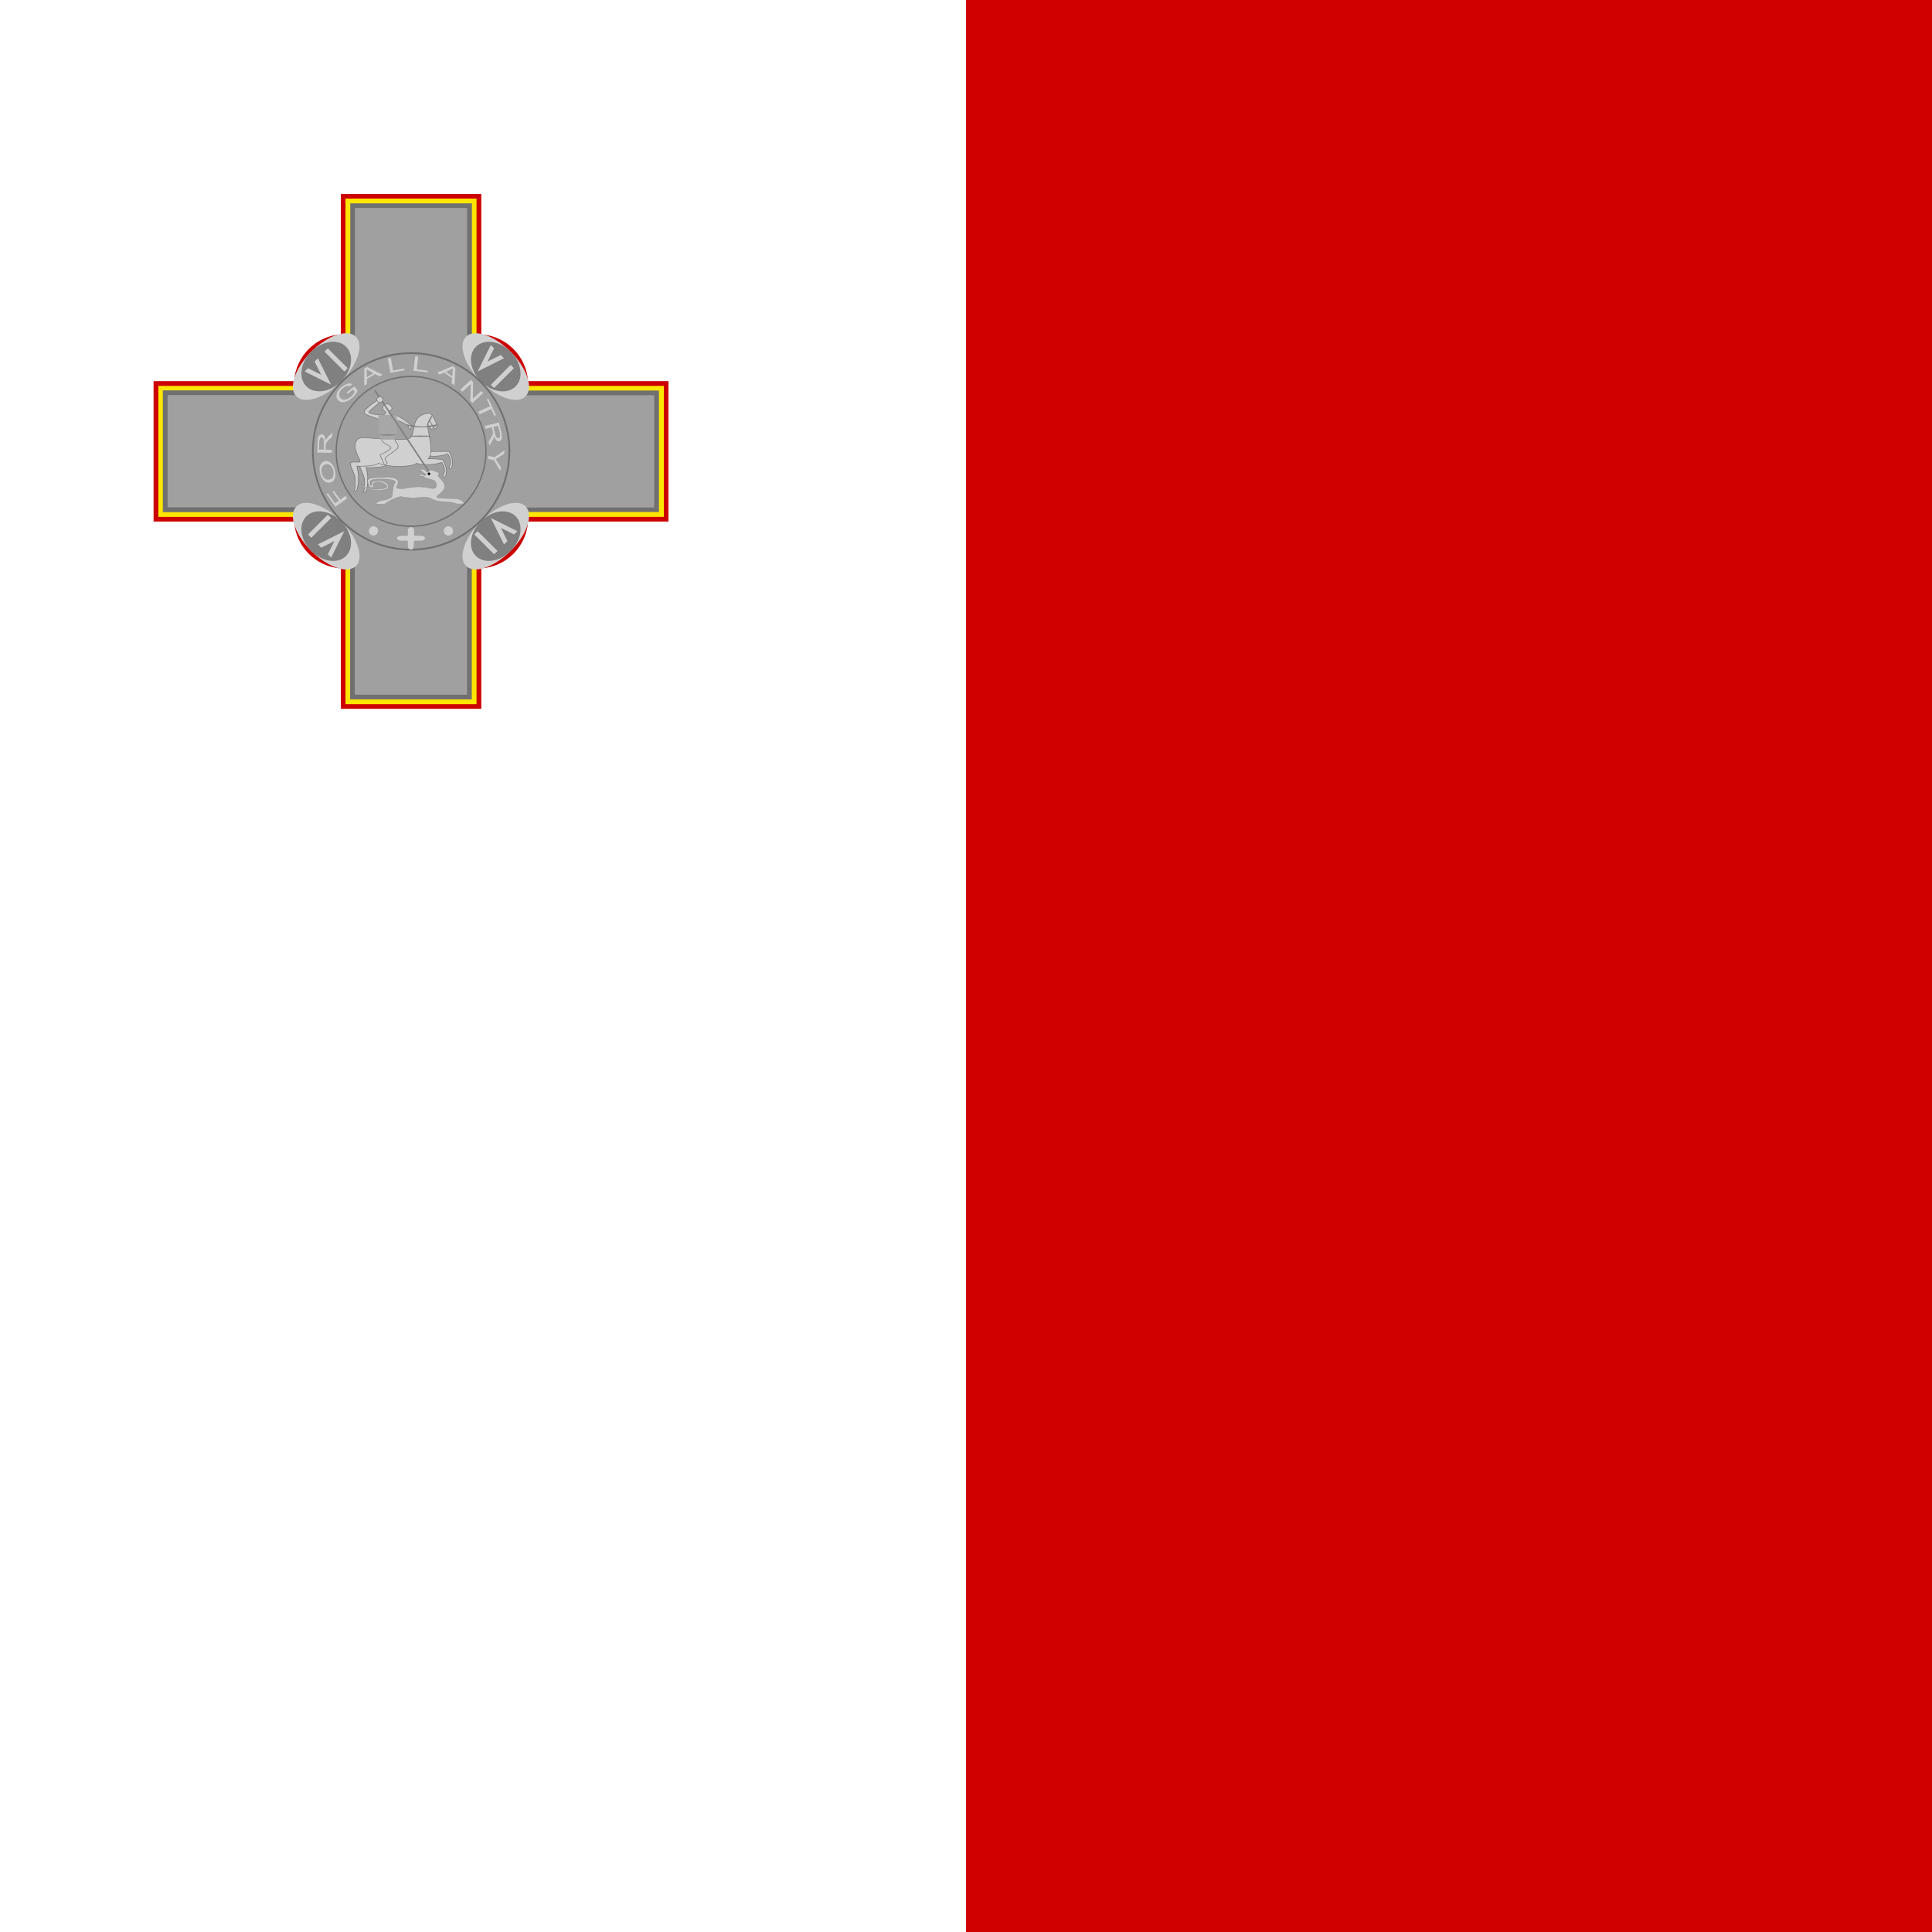
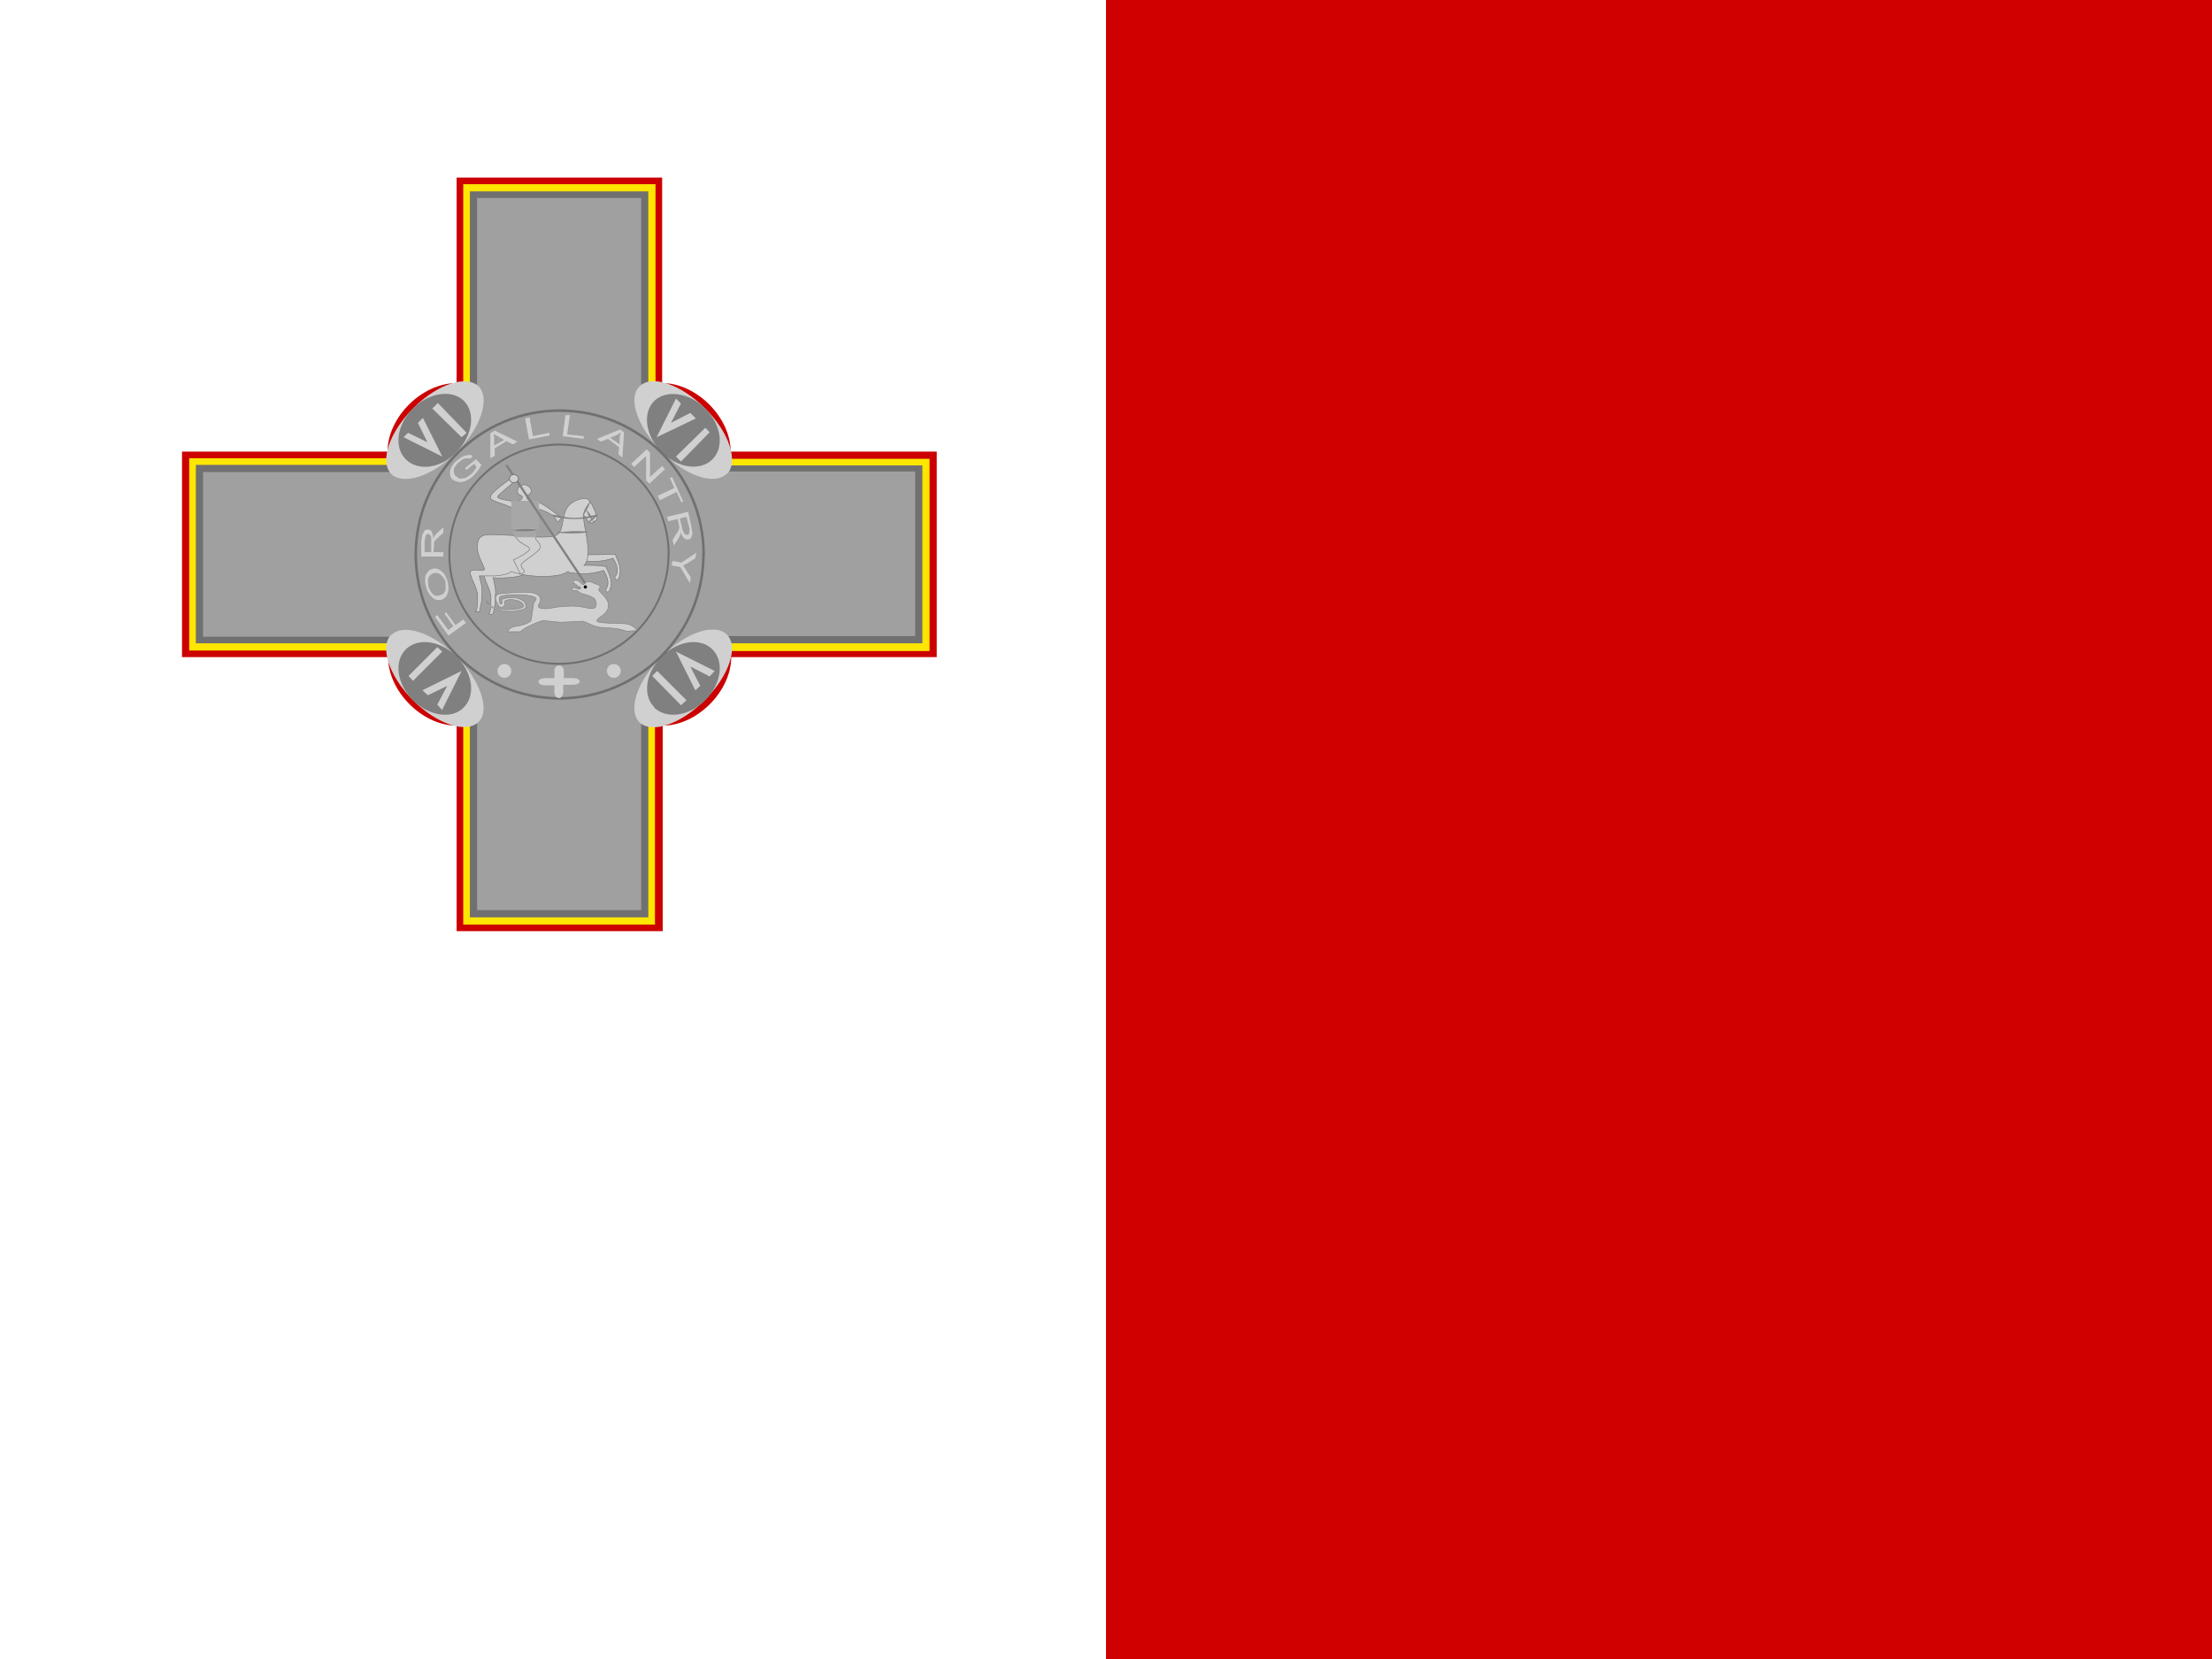
- <svg xmlns="http://www.w3.org/2000/svg" id="flag-icon-css-mt" viewBox="0 0 512 512">
+ <svg xmlns="http://www.w3.org/2000/svg" id="flag-icon-css-mt" viewBox="0 0 640 480">
  <g fill-rule="evenodd" stroke-width="1pt">
-     <path fill="#ce0000" d="M256 0h256v512H256z" />
-     <path fill="#fff" d="M0 0h256v512H0z" />
+     <path fill="#ce0000" d="M320 0h320v480H320z" />
+     <path fill="#fff" d="M0 0h320v480H0z" />
  </g>
-   <g transform="matrix(.35005 0 0 .35003 40.7 -25.5)">
-     <path fill="#f1eeee" fill-rule="evenodd" d="M183.1 381.7c0 2.3-2.6 4.2-5.8 4.2-3.3 0-5.9-2-5.9-4.2 0-2.3 2.6-4.2 5.8-4.2s6 1.9 6 4.2z" />
-     <path fill="#c00" fill-rule="evenodd" d="M0 361.4v106.3h106.4a38.1 38.1 0 0035.4 35.5v106.3h106.3V503.2a38.1 38.1 0 0035.4-35.5h106.3V361.4H283.5a38.1 38.1 0 00-35.4-35.4V219.7H141.8V326a38.1 38.1 0 00-35.4 35.4H0z" />
-     <path fill="#ffe600" fill-rule="evenodd" d="M3.6 365v99.2h106.3a38.1 38.1 0 0035.4 35.4V606h99.2V499.6a38.1 38.1 0 0035.5-35.4h106.3V365H280a38.1 38.1 0 00-35.5-35.5V223.2h-99.2v106.3A38.1 38.1 0 00110 365H3.6z" />
-     <path fill="#707070" fill-rule="evenodd" d="M7 368.5v92.1h106.3a38.1 38.1 0 0035.5 35.5v106.3h92.1V496a38.1 38.1 0 0035.4-35.5h106.3v-92H276.3A38.1 38.1 0 00241 333V226.8h-92.1V333a38.1 38.1 0 00-35.5 35.4H7z" />
-     <path fill="#a0a0a0" fill-rule="evenodd" d="M10.6 372v85h106.3a38.1 38.1 0 0035.4 35.5v106.3h85V492.5a38.1 38.1 0 0035.5-35.4H379v-85H272.8a38.1 38.1 0 00-35.4-35.5V230.3h-85v106.3a38.1 38.1 0 00-35.5 35.4H10.6z" />
+   <g transform="translate(-12.4 -30.8) scale(1.5986)">
+     <path fill="#f1eeee" fill-rule="evenodd" d="M104.8 108c0 .9-.9 1.5-2 1.5-1.2 0-2-.6-2-1.4 0-.8.8-1.5 2-1.5 1.1 0 2 .7 2 1.5z" />
+     <path fill="#c00" fill-rule="evenodd" d="M40.7 101v37.2H78c0 6.2 6.2 12.4 12.4 12.4v37.2h37.3v-37.2c6.2 0 12.4-6.2 12.4-12.4h37.2V101H140c0-6.2-6.2-12.4-12.4-12.4V51.4H90.4v37.2c-6.3 0-12.5 6.2-12.5 12.4H40.7z" />
+     <path fill="#ffe600" fill-rule="evenodd" d="M42 102.2V137h37.2c0 6.2 6.2 12.4 12.4 12.4v37.2h34.7v-37.1c6.2 0 12.4-6.2 12.4-12.4H176v-34.8h-37.2c0-6.2-6.2-12.4-12.4-12.4V52.6H91.6v37.2c-6.2 0-12.4 6.2-12.4 12.4H42z" />
+     <path fill="#707070" fill-rule="evenodd" d="M43.2 103.5v32.2h37.2c0 6.2 6.2 12.4 12.4 12.4v37.2h32.3v-37.2c6.2 0 12.4-6.2 12.4-12.4h37.2v-32.2h-37.2c0-6.2-6.2-12.4-12.4-12.4V53.9H92.8V91c-6.2 0-12.4 6.2-12.4 12.4H43.2z" />
+     <path fill="#a0a0a0" fill-rule="evenodd" d="M44.5 104.7v29.8h37.2c0 6.2 6.2 12.4 12.4 12.4V184h29.7v-37.2c6.2 0 12.4-6.2 12.4-12.4h37.2v-29.8h-37.2c0-6.2-6.2-12.4-12.4-12.4V55.1H94.1v37.2c-6.2 0-12.4 6.2-12.4 12.4H44.4z" />
    <g fill-rule="evenodd">
-       <path fill="#d0d0d0" d="M153.2 327.8c6.3 6.3 1.2 21.4-11.2 33.9s-27.6 17.5-33.9 11.2c-6.2-6.2-1.1-21.3 11.3-33.8s27.6-17.5 33.8-11.3z" />
-       <path fill="gray" d="M145.7 335.3c6.3 6.3 4.6 18-3.7 26.3s-20.1 10-26.3 3.8c-6.3-6.2-4.6-18 3.7-26.3s20.1-10 26.3-3.8z" />
-       <path fill="#d0d0d0" d="M114.4 354.1l2.5-2.5 10 5-5-10 2.5-2.5 10 20-20-10zm15-15l2.5-2.5 15 15-2.4 2.5z" />
+       <path fill="#d0d0d0" d="M94.4 89.2c2.1 2.2.4 7.5-4 11.9s-9.6 6-11.8 4c-2.2-2.3-.4-7.6 4-12s9.6-6 11.8-3.9z" />
+       <path fill="gray" d="M91.7 91.8c2.2 2.2 1.6 6.3-1.3 9.3s-7 3.5-9.2 1.3c-2.2-2.2-1.6-6.3 1.3-9.2s7-3.5 9.2-1.4z" />
+       <path fill="#d0d0d0" d="M80.8 98.4l.8-.8 3.5 1.7-1.7-3.5.9-.9 3.5 7-7-3.5zm5.2-5.2l1-1 5.2 5.4-.9.8z" />
    </g>
    <g fill-rule="evenodd">
-       <path fill="#d0d0d0" d="M281.6 373c-6.2 6.2-21.4 1.1-33.8-11.3s-17.5-27.6-11.3-33.9c6.3-6.2 21.4-1.1 33.8 11.3s17.5 27.6 11.3 33.8z" />
-       <path fill="gray" d="M274.1 365.4c-6.2 6.2-18 4.6-26.3-3.7s-10-20.1-3.8-26.3 18-4.6 26.3 3.7 10 20 3.8 26.3z" />
-       <path fill="#d0d0d0" d="M255.3 334l2.5 2.6-5 10 10-5 2.5 2.5-20 10 10-20zm15 15.1l2.5 2.5-15 15-2.5-2.4z" />
+       <path fill="#d0d0d0" d="M139.3 105c-2.2 2.2-7.5.4-11.8-4s-6.2-9.6-4-11.8c2.2-2.2 7.5-.4 11.9 4s6 9.6 4 11.8z" />
+       <path fill="gray" d="M136.7 102.4c-2.2 2.2-6.3 1.6-9.2-1.3s-3.5-7-1.4-9.2c2.2-2.2 6.4-1.6 9.3 1.3s3.5 7 1.3 9.2z" />
+       <path fill="#d0d0d0" d="M130.1 91.4l.9.9-1.8 3.5 3.5-1.8 1 1-7.1 3.4 3.5-7zm5.3 5.3l.8.8-5.2 5.3-.9-.9z" />
    </g>
    <g fill-rule="evenodd">
-       <path fill="#d0d0d0" d="M236.5 501.3c-6.2-6.2-1.1-21.4 11.3-33.8s27.6-17.5 33.8-11.3c6.2 6.2 1.2 21.4-11.3 33.8s-27.5 17.5-33.8 11.3z" />
-       <path fill="gray" d="M244 493.8c-6.2-6.2-4.5-18 3.8-26.3s20-10 26.3-3.8c6.2 6.3 4.5 18-3.8 26.3s-20 10-26.3 3.8z" />
-       <path fill="#d0d0d0" d="M275.4 475l-2.5 2.5-10-5 5 10-2.6 2.5-10-20 20 10zm-15 15l-2.6 2.5-15-15 2.5-2.5z" />
+       <path fill="#d0d0d0" d="M123.5 150c-2.2-2.2-.4-7.5 4-11.9s9.6-6.1 11.8-4c2.2 2.2.4 7.5-4 11.9s-9.6 6.1-11.8 4z" />
+       <path fill="gray" d="M126.2 147.3c-2.2-2.2-1.6-6.3 1.3-9.2s7-3.5 9.2-1.3c2.2 2.2 1.6 6.3-1.3 9.2s-7 3.5-9.3 1.3z" />
+       <path fill="#d0d0d0" d="M137.1 140.7l-.9 1-3.5-1.8 1.8 3.5-.9.8-3.5-7 7 3.5zM132 146l-1 .9-5.2-5.3.9-.9z" />
    </g>
    <g fill-rule="evenodd">
-       <path fill="#d0d0d0" d="M108.2 456.2c6.2-6.2 21.3-1.2 33.8 11.3s17.5 27.6 11.3 33.8c-6.3 6.2-21.4 1.2-33.9-11.3s-17.5-27.6-11.2-33.8z" />
-       <path fill="gray" d="M115.7 463.7c6.2-6.2 18-4.5 26.3 3.8s10 20 3.7 26.3c-6.2 6.2-18 4.5-26.3-3.8s-10-20-3.7-26.3z" />
-       <path fill="#d0d0d0" d="M134.4 495l-2.5-2.5 5-10-10 5-2.5-2.5 20-10-10 20zm-15-15l-2.5-2.5 15-15 2.5 2.5z" />
+       <path fill="#d0d0d0" d="M78.6 134.2c2.2-2.2 7.5-.4 11.8 3.9s6.1 9.7 4 11.8c-2.2 2.2-7.5.5-11.9-3.9s-6-9.7-4-11.8z" />
+       <path fill="gray" d="M81.2 136.8c2.2-2.2 6.3-1.6 9.2 1.3s3.5 7 1.3 9.2c-2.1 2.2-6.3 1.6-9.2-1.3s-3.5-7-1.3-9.2z" />
+       <path fill="#d0d0d0" d="M87.8 147.8l-.9-1 1.8-3.4-3.5 1.7-1-.9 7.1-3.5-3.5 7zm-5.3-5.3l-.8-.9 5.2-5.2.9.8z" />
    </g>
-     <path fill="none" stroke="#707070" stroke-width="1pt" d="M269.3 414.6c0 41-34.1 74.4-76.2 74.4S117 455.7 117 414.6s34.1-74.4 76.2-74.4 76.2 33.3 76.2 74.4z" transform="matrix(.97674 0 0 1 6.3 0)" />
-     <path fill="none" stroke="#707070" stroke-width="1pt" d="M269.3 414.6c0 41-34.1 74.4-76.2 74.4S117 455.7 117 414.6s34.1-74.4 76.2-74.4 76.2 33.3 76.2 74.4z" transform="matrix(.74419 0 0 .7619 51.2 98.7)" />
-     <path fill="#d0d0d0" fill-rule="evenodd" d="M170 474.8a3.5 3.5 0 11-7 0 3.5 3.5 0 017 0zm56.8 0a3.5 3.5 0 11-7.1 0 3.5 3.5 0 017 0zm-34.3 0v3.7h-4.7c-4.7 0-4.7 3.7 0 3.7h4.7v3.7c0 3.8 4.2 4.3 4.5.3l.3-4h4.7c4.7 0 4.7-3.7 0-3.7h-4.7v-3.7c0-3.7-4.8-3.7-4.8 0z" />
-     <path fill="#d0d0d0" fill-rule="evenodd" stroke="#707070" stroke-width="1pt" d="M180.7 163v7s-3.3 5.5-24.8 7.2-24.8 0-24.8 0c.6 6.1 4.7 17.9 3.5 31.9.9 16.2-4 31-4 31 .5.8-2 1.3-6.6.8 3.6-3.5 3.1-13.8 3.6-28.3.4-14.6-13.6-36.5-10.7-42.5s63.8-7.1 63.8-7.1z" transform="matrix(.33032 0 0 .29556 117.6 374.3)" />
-     <path fill="#d0d0d0" fill-rule="evenodd" stroke="#707070" stroke-width="1pt" d="M272.8 162.3c20.9-1.1 55.9-.9 55.9-.9s8.3 18.5 7.9 28.7-3.2 19-7 14.6 1.7-3.5 2.4-14.6c.7-11-6.6-22.4-6.6-22.4s-15 7.3-37.5 5.8-12.5-10.8-15-11.2z" transform="matrix(.33032 0 0 .29556 115.2 366.9)" />
-     <path fill="#d0d0d0" fill-rule="evenodd" stroke="#707070" stroke-width="1pt" d="M312.2 274c20.9-1.2 34.6 2.4 34.6 2.4s8.2 18.5 7.9 28.7-3.2 19-7.1 14.6 1.8-3.5 2.5-14.6c.7-11-6.7-22.5-6.7-22.5s-15 7.3-37.4 5.9c-22.5-1.5-16.1-3-18.6-3.4s-3.2 7-37.2 8-51.4-8-51.4-8-3.4 5.4-24.8 7-24.8 0-24.8 0c.5 6.2 4.7 18 3.5 32 .8 16.2-4 31-4 31 .5.8-2.1 1.3-6.6.8 3.5-3.5 3.1-13.8 3.5-28.3C146 313 132.1 291 135 285s18.3-.4 21.3-3.6c2.9-3.1-13.8-25.3-10.7-46 3.2-20.8 20.8-15 42.6-14.2 21.7.7 69.8 7 81.5 0 11.6-7 6.5-33 17.6-49.6a32.2 32.2 0 0128.4-14.2c7 0 17.7 28.4 17.7 35.4l-3.5 3.6h-3.6v3.5c-8 1-9.2-7.7-14.1-14.1-2.2 10 7 42.5 7 63.7 0 17.8-6.6 25.6-7 24.3z" transform="matrix(.33032 0 0 .29556 104.6 339.3)" />
-     <path fill="#d0d0d0" fill-rule="evenodd" stroke="#707070" stroke-width="1pt" d="M209 131.1c.4 7-27.3 22.9-29.6 29.2s7 9.7 4.2 13.3c-2.9 3.6-5.2 2.2-5.8 2.9-.6.7-10.4-24.6-10.4-24.6s26-13 25-18.7-19.2-9-22.6-23.3c-3.3-14.2-1.4-41.7-4.1-47.5C163 56.7 131 51.2 131 42.5s33-32.5 36.4-36c3.5-3.6 7 3.5 3.5 7-3.5 3.6-29.2 25.5-29.2 29 0 3.6 21.3 7.1 28.4 7.1 7 0 10.6-3.5 10.6-7 0-3.1-7-3.6-7-10.7s3.5-10.6 10.6-10.6c3.5 0 10.3 4.5 10.6 10.6.3 6-6.3 6.6-7.1 10.6-.8 4 7 7.1 14.2 7.1 7 0 31.3 20.6 34.8 24.2 3.5 3.5 7 3.5 3.5 7-3.5 3.6-1.4 7.8-5 4.2-3-3.4-3.5-7-3.5-7-.3-3.3-26.3-17.8-29.8-14.2-3.6 3.5 0 46 0 49.6 0 7 7.3 7 7 17.7z" transform="matrix(.33032 0 0 .29556 116.1 372.4)" />
-     <path fill="#a7a7a7" fill-rule="evenodd" d="M170.2 386.9h14v14.7h-14z" />
-     <rect width="87.5" height="1.1" x="405.6" y="64.6" fill="gray" fill-rule="evenodd" rx="1.3" ry=".6" transform="matrix(.5544 .83225 -.88236 .47057 0 0)" />
-     <path fill="#d0d0d0" fill-rule="evenodd" stroke="#707070" stroke-width="1pt" d="M180.7 42.5a7 7 0 11-14.2 0 7 7 0 0114.2 0z" transform="matrix(.33032 0 0 .29556 114 362.8)" />
-     <path fill="gray" fill-rule="evenodd" d="M214.7 394.4c0 1-5.4 2-11.7 2s-11.7-1-11.7-2c0-.8 5.4 1.3 11.7 1.3s11.7-2.1 11.7-1.3z" />
-     <path fill="#a7a7a7" fill-rule="evenodd" d="M171.4 401.6h11.7v4.1h-11.7z" />
-     <path fill="gray" fill-rule="evenodd" d="M209.4 391.2c-1 2.2-2.2 3.7-2.4 3.4-.2-.2.6-2.2 1.7-4.3 1.2-2.1 2.3-3.6 2.4-3.4.2.3-.5 2.2-1.7 4.3zm3 5.5c-1.3 1.2-2.3 2-2.4 1.7 0-.2 1-1.3 2.3-2.5 1.3-1.1 2.4-1.9 2.4-1.6 0 .2-1 1.3-2.3 2.4z" />
-     <path fill="gray" fill-rule="evenodd" d="M211 394c.9 1.8 1.5 3.3 1.3 3.4-.1 0-1-1.3-2-3-1-1.8-1.6-3.2-1.4-3.3.2 0 1 1.3 2 3zm-1 9.1c0 .3-3.6.5-8.2.5s-8.2-.2-8.2-.5 3.7-.5 8.2-.5c4.6 0 8.2.2 8.2.5zm-26.9-1c0 .3-2.6.5-5.8.5-3.3 0-5.9-.2-5.9-.5s2.6-.5 5.8-.5 6 .2 6 .5z" />
-     <path fill="#d0d0d0" fill-rule="evenodd" stroke="gray" stroke-width="1pt" d="M375.5 172s9 36 47 36.5 51.3-10.8 35.8-30-44-13.1-40.3 3.4-10.8 22-14.2 10.4c-3.4-11.6-17-46 7.5-48.3 24.5-2.3 76.5-14.8 89.5 9.2S486 198.9 507 204c21 5 24-5.8 60-9.1s49.7 11 62 9c12.3-2 10.6-37.2.8-46.1-9.7-9-28.5-10.6-33.3-20.4-4.8-9.8-17.8-1.9-16.6-13s18.5 7.7 18.7 2c0-.2 2.9-3.9 3.5-4.9-2.2-.8-3.5.6-5.1 2 1.8-2.4 1.7-3.5 2.3-5.4-.3-.7-2.5 2.8-2.9 2s2.5-5.6 1.2-3.8c-.4.5-3.8 3.3-3.9 1.4 0-.8 1.8-2.8 1.2-4-.5-.9-3 1.1-3.4 1.3 1.5-3.3 1.4-3.2 0-5.7-1.3-2.4-2.2-2.4-4.3.4.9-4 1.1-4.8-1-6.3-1.6-1.6-1.7-3-3.8 4.1.8-7.6-1.3-8-.4-11.5.5-3.3 3.3-4.7 7.9-4 9 .1 13.7 18 16.6 17.9 3 0 6.2-18.9 18.8-11.3 12.5 7.7 14 9.2 20.4 13.8 6.3 4.5-4.5 11.4-.9 20.4 3.6 9 28.3 38.8 21.3 70-7 31-25 36-26.7 49.5-1.6 13.4 57 8 72 12.5s24.4 23 25 26.2-26.2 2.9-26.2 2.9-13.8-11.8-46.6-13c-32.9-1-45.4-23-57.7-25.8s-38.5 4.7-53.1 3.6c-14.7-1.1-29.5-5-39-7.1-9.5-2.2-56.7 35.4-56.5 44.2-9.9-.7-33-2.7-32.1-1.7 1 1 4.2-17 22.2-20.2 18-3.2 35.7-17.6 35-27-.5-9.5 3.6-42 5-55.8s8.3-20.6 6.7-28c-1.6-7.2-22.2-14.7-42-14.5-19.8.2-41.8 2-45 10-3.2 8-.7 31 3.4 28.3 4-2.6-1-17.7 3.3-20.8a57.3 57.3 0 0125.8-6.2c10.4-.4 28.5 14.7 28.3 19.5-.2 4.9 5.8 21-2.5 27-8.3 6.2-25.3 9-41.6 7.6a71.4 71.4 0 01-38.7-16.7c-6-6-9.6-24.1-9.6-25.4z" transform="matrix(.21598 0 0 .12989 76.3 416.2)" />
-     <path fill-rule="evenodd" d="M209.5 431.6a1 1 0 11-2 0 1 1 0 012 0z" />
-     <path fill="#d0d0d0" d="M253.6 418l4.6 1 7.6-5.3-.6 2.8-4 2.6-2.2 1.4 1.5 2.2 2.5 4-.6 2.6-4.7-8.1-4.6-1 .5-2.2zm-7.7-33.5l8.8-4.1-2.4-5.2 1.2-.5 5.7 12.5-1.2.5-2.4-5.2-8.8 4-1-2zm-13.7-16.7l8.1-7.4 1.6 1.8-.2 12.5 6.4-5.8 1.5 1.6-8.2 7.4-1.6-1.7.3-12.6-6.4 5.9-1.5-1.7zm-35.5-14.3l1.4-11 2.2.4-1.1 9.6 8.5 1-.2 1.3-10.8-1.3zm-17.4 1.6l-2-10.8 2.3-.4 1.7 9.5 8.4-1.5.3 1.3-10.7 1.9zM147 371l-.8-1 5.8-4.6 2.5 3.2a16.3 16.3 0 01-2 3.2 16 16 0 01-2.5 2.6 14.8 14.8 0 01-4.1 2.4c-1.4.5-2.6.6-3.7.4s-2-.8-2.7-1.6a4.9 4.9 0 01-1-3 6.3 6.3 0 011-3.6 14.3 14.3 0 013.2-3.4 13.7 13.7 0 013-1.8c.9-.4 1.7-.7 2.5-.7s1.4.2 2.1.6l-1.4 1.6a3.7 3.7 0 00-1.6-.4c-.5 0-1 .1-1.7.4a9.2 9.2 0 00-2.1 1.3c-.8.6-1.5 1.3-2 2l-.9 1.7a4 4 0 00.7 3.7 3.8 3.8 0 002.2 1.4c.8.2 1.7.1 2.7-.3 1-.4 2-1 2.9-1.6a11.8 11.8 0 002-2.1c.6-.8 1-1.5 1.2-2l-1.3-1.6-4 3.2zm-.3 79.1l-9 6.4-6.8-9.6 1-.7 5.5 7.7 2.8-2-4.7-6.7 1-.7 4.8 6.6 4-2.9 1.4 2zm-13.2-14.3a3.6 3.6 0 002.5-2.5c.4-1.3.4-2.7 0-4.4a7.3 7.3 0 00-2.3-3.8 3.8 3.8 0 00-3.6-.7 3.9 3.9 0 00-2 1.3 4.5 4.5 0 00-1 2.5c-.1 1 0 2 .3 3.1a8 8 0 002.2 3.8c1 1 2.3 1.1 3.9.7zm.6 2.3c-1.8.5-3.4.1-4.8-1-1.4-1.3-2.4-3-3.1-5.4-.4-1.6-.6-3-.5-4.4s.5-2.5 1.2-3.4a4.7 4.7 0 012.5-1.8 4.7 4.7 0 013.2.2 6.5 6.5 0 012.8 2.4 12.8 12.8 0 011.8 3.9c.4 1.6.6 3 .4 4.4a6.6 6.6 0 01-1.2 3.4 4.4 4.4 0 01-2.3 1.7zm.9-22.4l-11-.2.2-7.7c0-1.6.1-2.7.3-3.5.3-.8.6-1.5 1.1-2 .5-.4 1.1-.6 1.7-.6.8 0 1.4.4 2 1.2s.8 2 .9 3.7l.6-1.3a9.8 9.8 0 011.5-2l3-2.9v3l-2.4 2.2-1.5 1.6c-.4.4-.6.8-.8 1.2a4.6 4.6 0 00-.3 1v1.3l-.1 2.6 4.8.2v2.3zm-6.1-2.4l.1-5-.1-2.4a2.8 2.8 0 00-.7-1.4 2 2 0 00-1-.5c-.5 0-1 .3-1.2 1a6 6 0 00-.6 2.7l-.1 5.5 3.6.1zm30.6-48.4V352l2.2-1.3 11.7 5.9-2.2 1.3-3.5-1.8-6.2 3.7v3.8l-2 1.3zm2-6.5l5-3-3.1-1.7-2.2-1.3.2 2.3v3.7zm53.1-3.4l11.9-5 2 1.5-.7 13-2.2-1.5.4-3.9-6-4.2-3.4 1.5-2-1.4zm6.7-.7l4.8 3.5.3-3.6c.1-1 .2-1.9.4-2.5l-2 1.1-3.5 1.5zm29.5 41l10.7-2.6 1.8 7.5c.3 1.5.5 2.7.5 3.5a4 4 0 01-.6 2.1c-.4.6-.8 1-1.4 1.1-.8.2-1.5 0-2.2-.7a8.2 8.2 0 01-1.9-3.3c0 .6 0 1-.2 1.4a9.8 9.8 0 01-1 2.2l-2.2 3.7-.7-2.8 1.7-2.8 1.1-2c.3-.5.4-1 .5-1.3a4.6 4.6 0 000-1l-.2-1.3-.7-2.6-4.7 1.1-.5-2.2zm6.5.8l1.1 4.8c.3 1 .5 1.8.8 2.3.3.6.6 1 1 1.2.3.2.7.3 1 .2.5-.1.9-.5 1-1.1a6 6 0 00-.1-3l-1.3-5.3-3.5.9z" />
+     <path fill="none" stroke="#707070" stroke-width="1pt" d="M269.3 414.6c0 41-34.1 74.4-76.2 74.4S117 455.7 117 414.6s34.1-74.4 76.2-74.4 76.2 33.3 76.2 74.4z" transform="matrix(.34191 0 0 .35003 43 -25.5)" />
+     <path fill="none" stroke="#707070" stroke-width="1pt" d="M269.3 414.6c0 41-34.1 74.4-76.2 74.4S117 455.7 117 414.6s34.1-74.4 76.2-74.4 76.2 33.3 76.2 74.4z" transform="matrix(.2605 0 0 .26669 58.6 9)" />
+     <path fill="#d0d0d0" fill-rule="evenodd" d="M100.3 140.7a1.2 1.2 0 11-2.5 0 1.2 1.2 0 012.5 0zm19.8 0a1.2 1.2 0 11-2.5 0 1.2 1.2 0 012.5 0zm-12 0v1.3h-1.6c-1.7 0-1.7 1.3 0 1.3h1.6v1.2c0 1.4 1.5 1.5 1.6.1v-1.4h1.7c1.7 0 1.7-1.2 0-1.2h-1.6v-1.3c0-1.3-1.7-1.3-1.7 0z" />
+     <path fill="#d0d0d0" fill-rule="evenodd" stroke="#707070" stroke-width=".1" d="M102.8 122.3v.8s-.4.5-2.9.7c-2.5.2-2.9 0-2.9 0 .1.7.6 1.9.4 3.3.1 1.7-.4 3.2-.4 3.2 0 .1-.3.2-.8.1.4-.4.4-1.4.4-3 0-1.4-1.5-3.7-1.2-4.3.3-.6 7.4-.8 7.4-.8zm9.8-2.6l6.5-.1s1 2 .9 3c0 1-.4 2-.8 1.5-.5-.5.2-.4.3-1.5 0-1.2-.8-2.3-.8-2.3s-1.8.7-4.4.6c-2.6-.2-1.4-1.2-1.7-1.2z" />
+     <path fill="#d0d0d0" fill-rule="evenodd" stroke="#707070" stroke-width=".1" d="M113.4 121.6c2.4-.1 4 .2 4 .2s1 2 1 3c-.1 1-.4 2-.9 1.5-.4-.4.2-.3.3-1.5 0-1.1-.8-2.3-.8-2.3s-1.7.7-4.3.6c-2.6-.2-1.8-.3-2.1-.4-.3 0-.4.8-4.3.9-4 0-6-.9-6-.9s-.4.6-2.8.8h-3c.1.6.6 1.8.5 3.3 0 1.6-.5 3.2-.5 3.2h-.7c.4-.3.3-1.4.4-2.9 0-1.5-1.6-3.7-1.3-4.4.4-.6 2.2 0 2.5-.3.3-.4-1.6-2.7-1.2-4.8.3-2.1 2.4-1.5 4.9-1.5 2.5.1 8 .8 9.4 0 1.4-.7.8-3.4 2-5.1a4.1 4.1 0 013.3-1.5c.9 0 2 3 2 3.7l-.3.4h-.4v.3c-1 .1-1.1-.8-1.7-1.4-.2 1 .8 4.4.8 6.6 0 1.8-.7 2.6-.8 2.5z" />
+     <path fill="#d0d0d0" fill-rule="evenodd" stroke="#707070" stroke-width=".1" d="M105.5 118.4c0 .7-3.1 2.4-3.4 3-.2.7.8 1 .5 1.4-.3.4-.6.2-.7.3l-1.2-2.5s3-1.4 2.9-2c-.1-.6-2.2-1-2.6-2.4s-.2-4.3-.5-4.9c-.3-.6-4-1.2-4-2 0-1 3.8-3.4 4.2-3.8.4-.4.8.4.4.7-.4.4-3.3 2.7-3.3 3 0 .4 2.4.8 3.2.8.9 0 1.3-.4 1.3-.8 0-.3-.9-.3-.9-1s.5-1.2 1.3-1.2c.4 0 1.2.5 1.2 1.1s-.7.7-.8 1.1c-.1.5.8.8 1.6.8s3.6 2.1 4 2.5c.5.3.9.3.5.7-.4.4-.2.8-.6.4a1.5 1.5 0 01-.4-.7c0-.3-3-1.8-3.5-1.5-.4.4 0 4.8 0 5.2 0 .7.9.7.8 1.8z" />
+     <path fill="#a7a7a7" fill-rule="evenodd" d="M100.3 109.9h5v5.1h-5z" />
+     <rect width="30.6" height=".4" x="138.6" y="-25.7" fill="gray" fill-rule="evenodd" rx=".5" ry=".2" transform="matrix(.55442 .83223 -.88237 .47055 0 0)" />
+     <path fill="#d0d0d0" fill-rule="evenodd" stroke="#707070" stroke-width="1pt" d="M180.7 42.5a7 7 0 11-14.2 0 7 7 0 0114.2 0z" transform="matrix(.11563 0 0 .10345 80.7 101.5)" />
+     <path fill="gray" fill-rule="evenodd" d="M115.9 112.5c0 .3-2 .7-4.1.7-2.2 0-4.1-.4-4.1-.7 0-.3 1.9.5 4 .5 2.3 0 4.2-.8 4.2-.5z" />
+     <path fill="#a7a7a7" fill-rule="evenodd" d="M100.7 115h4.1v1.5h-4z" />
+     <path fill="gray" fill-rule="evenodd" d="M114 111.4c-.4.8-.7 1.3-.8 1.2 0 0 .2-.8.6-1.5l.8-1.2c.1.1-.2.8-.6 1.5zm1 2l-.8.5a3.2 3.2 0 01.8-.9c.5-.4.9-.6.9-.5l-.8.8z" />
+     <path fill="gray" fill-rule="evenodd" d="M114.6 112.4l.5 1.2-.8-1-.5-1.2.8 1zm-.4 3.2s-1.2.2-2.8.2-2.9-.1-2.9-.2l2.9-.2c1.6 0 2.8 0 2.8.2zm-9.4-.4c0 .1-.9.2-2 .2-1.2 0-2 0-2-.2 0 0 .8-.2 2-.2 1.1 0 2 .1 2 .2z" />
+     <path fill="#d0d0d0" fill-rule="evenodd" stroke="gray" stroke-width=".1" d="M95.8 128s.7 1.6 3.6 1.6c2.8 0 3.8-.5 2.7-1.3s-3.4-.6-3 .1c.2.8-.9 1-1.1.5-.3-.5-1.3-2.1.5-2.2 1.9-.1 5.8-.7 6.8.4s-1.1 2 .5 2.3c1.5.2 1.8-.3 4.5-.4 2.7-.2 3.8.5 4.7.4 1 0 .8-1.7 0-2-.7-.5-2.1-.6-2.5-1-.3-.5-1.3 0-1.2-.6 0-.5 1.4.3 1.4.1l.2-.2h-.3l.1-.2-.2.1.1-.2s-.3.2-.3 0h-.2c.2-.2.1-.2 0-.3h-.3v-.3c-.2 0-.2 0-.3.2v-.5c0-.1.2-.2.5-.2.7 0 1 .8 1.3.8.2 0 .5-.8 1.4-.5l1.5.6c.5.3-.3.6 0 1s2.1 1.7 1.6 3.2c-.5 1.4-2 1.6-2 2.2-.2.6 4.3.4 5.4.6a3 3 0 011.9 1.2l-2 .1s-1-.5-3.5-.6c-2.5 0-3.4-1-4.4-1.2l-4 .2-3-.3c-.6-.1-4.2 1.6-4.2 2h-2.4s.3-.9 1.7-1c1.3-.2 2.7-.8 2.6-1.2l.4-2.6c0-.6.6-1 .5-1.2-.1-.4-1.7-.7-3.2-.7-1.5 0-3.1.1-3.4.4-.2.4 0 1.5.3 1.3.3 0-.1-.8.2-.9a6.8 6.8 0 012-.3c.8 0 2.1.7 2.1 1 0 .1.4.8-.2 1.1a8.2 8.2 0 01-3.1.4 7.5 7.5 0 01-3-.8c-.4-.3-.7-1-.7-1.1z" />
+     <path fill-rule="evenodd" d="M114 125.5a.3.3 0 11-.6 0 .3.3 0 01.6 0z" />
+     <path fill="#d0d0d0" d="M129.5 120.8l1.6.3 2.7-1.8-.2 1-1.4.9-.8.4.5.8.9 1.4-.2 1-1.7-2.9-1.6-.3.2-.8zm-2.7-11.8l3-1.4-.8-1.8.4-.2 2 4.4-.3.2-.9-1.9-3 1.5-.4-.8zm-4.8-5.8l2.8-2.6.6.6v4.4l2.2-2 .5.6-2.8 2.6-.6-.6v-4.4l-2.2 2-.5-.6zm-12.4-5l.5-3.8h.8l-.5 3.5 3 .3v.5l-3.8-.5zm-6.1.6l-.7-3.8.8-.2.6 3.4 3-.6v.5l-3.7.7zm-11.3 5.5l-.3-.3 2-1.6 1 1a5.7 5.7 0 01-.8 1.2 5.7 5.7 0 01-.9 1 5.2 5.2 0 01-1.4.8c-.5.1-1 .2-1.3 0a1.6 1.6 0 01-1-.5 1.7 1.7 0 01-.3-1c0-.4.1-.9.4-1.3.2-.4.6-.8 1-1.1a4.8 4.8 0 011.1-.7l.9-.2c.2 0 .5 0 .7.2l-.4.5a1.3 1.3 0 00-.6-.1l-.6.1a3.2 3.2 0 00-.7.5c-.3.2-.6.4-.7.7a2 2 0 00-.4.6v.5c0 .3.1.6.3.8l.7.5 1-.1a4.1 4.1 0 002.1-2l-.4-.6-1.4 1.1zm-.1 27.7l-3.2 2.3-2.4-3.4.4-.3 2 2.7.9-.7-1.6-2.3.3-.2 1.7 2.3 1.4-1 .5.6zm-4.7-5c.5-.1.8-.4 1-.9v-1.5a2.6 2.6 0 00-.9-1.3c-.3-.3-.8-.4-1.2-.3a1.4 1.4 0 00-.8.5c-.1.2-.3.5-.3.8l.1 1.1c.2.6.4 1 .8 1.4.3.3.8.4 1.3.2zm.3.8a1.7 1.7 0 01-1.7-.4 3.7 3.7 0 01-1.1-1.8c-.2-.6-.2-1-.2-1.6s.2-.8.4-1.1a1.6 1.6 0 011-.7 1.6 1.6 0 011 .1c.4.2.7.4 1 .8a4.5 4.5 0 01.8 3 2.3 2.3 0 01-.4 1.1c-.2.3-.5.5-.8.6zm.3-7.8h-4v-2.8l.2-1.2.4-.7a.8.8 0 01.6-.2c.3 0 .5.1.7.4.1.3.3.7.3 1.3a2.5 2.5 0 01.7-1.1l1.1-1v1l-.8.7-.6.6a1.7 1.7 0 00-.3.4 1.6 1.6 0 000 .4v.4l-.1 1H88v.8zm-2.2-.9v-1.7a4 4 0 000-.9 1 1 0 00-.2-.4.5.5 0 00-.3-.2c-.2 0-.4.1-.5.3l-.2 1v2h1.3zm10.7-16.9v-4.5l.8-.5 4.1 2-.8.5-1.2-.6-2.1 1.3v1.4l-.8.4zm.7-2.3l1.8-1-1-.6a8.3 8.3 0 01-.9-.5l.1.8v1.3zm18.6-1.2L120 97l.7.5-.3 4.6-.7-.6.1-1.3-2-1.5-1.3.5-.7-.5zm2.4-.2l1.7 1.2v-1.2a8.4 8.4 0 01.2-1 3.7 3.7 0 01-.7.5l-1.2.5zm10.3 14.3l3.8-.9.6 2.7.2 1.2-.2.7a.8.8 0 01-.5.4c-.3 0-.6 0-.8-.2a2.8 2.8 0 01-.7-1.2 2.5 2.5 0 010 .5l-.4.8-.8 1.2-.2-1 .6-1 .4-.6a1.6 1.6 0 00.2-.8 3.7 3.7 0 00-.1-.5l-.2-.9-1.7.4-.2-.8zm2.3.3l.4 1.7c0 .3.2.6.3.8 0 .2.2.3.3.4l.4.1c.1 0 .3-.2.3-.4a2.1 2.1 0 000-1l-.5-1.9-1.2.3z" />
  </g>
</svg>
